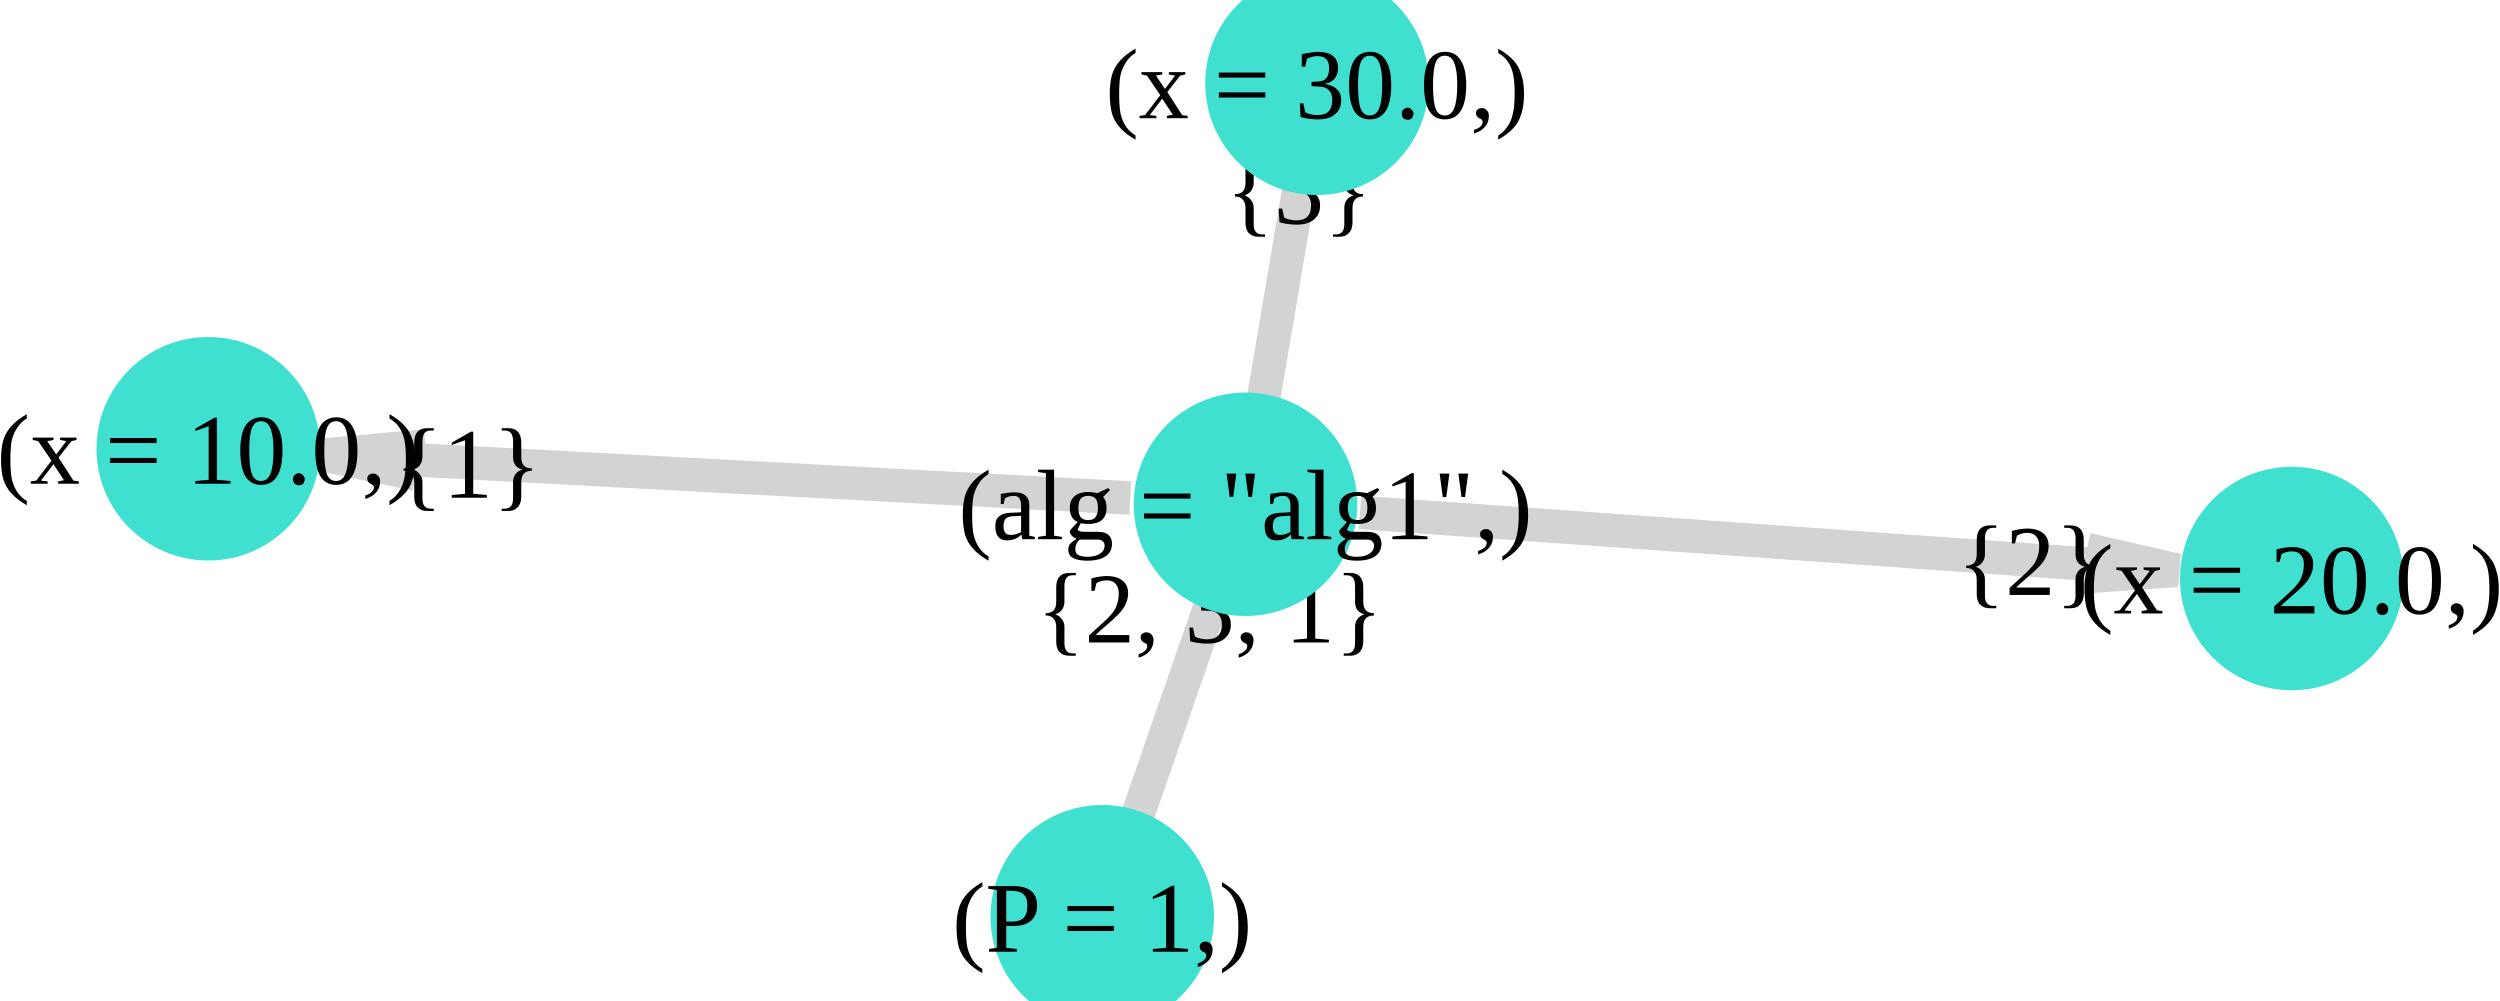
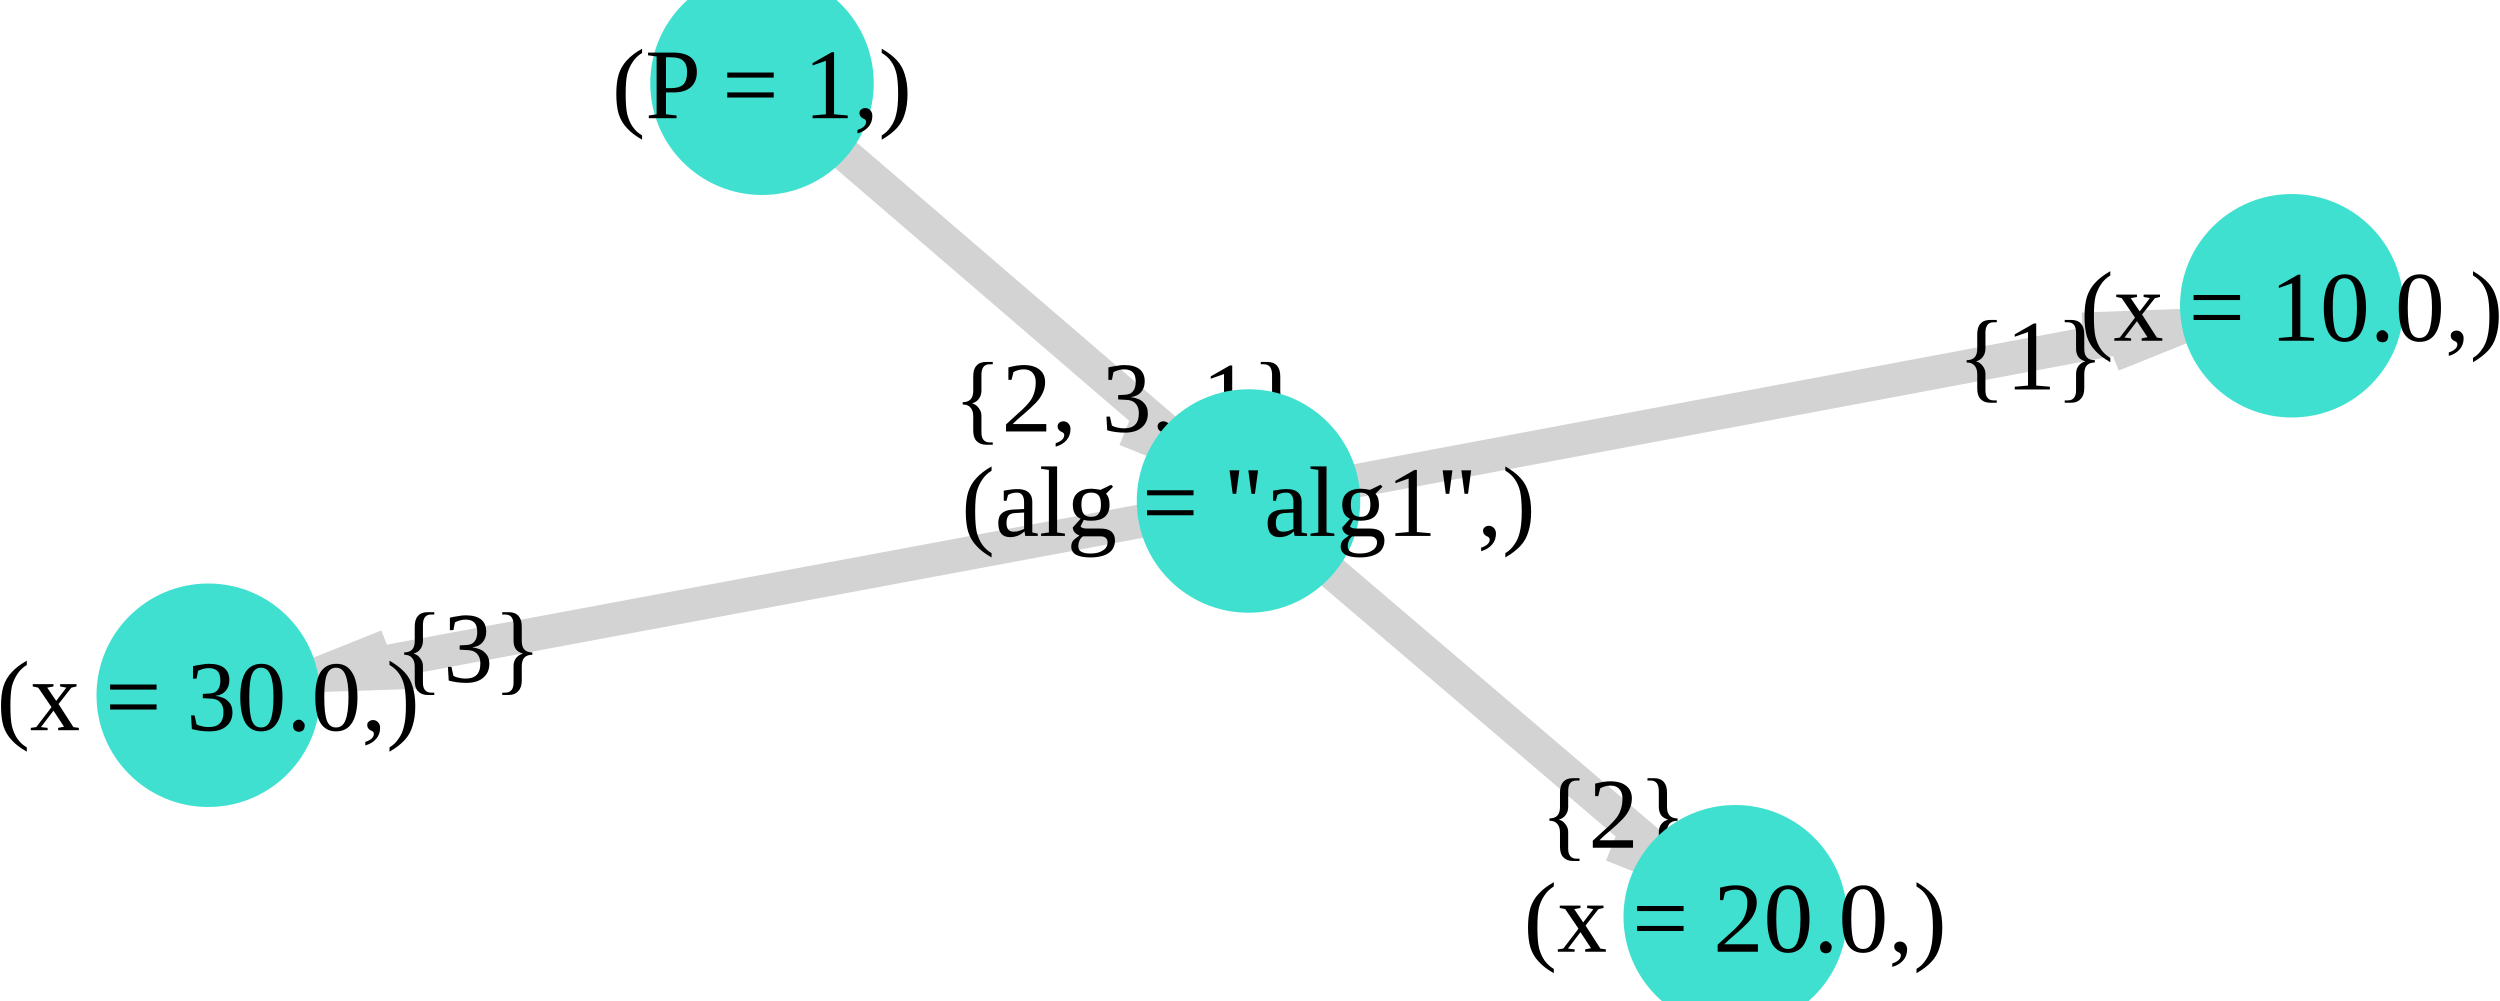
<svg xmlns="http://www.w3.org/2000/svg" version="1.2" width="100mm" height="40mm" viewBox="0 0 100 40" stroke="none" fill="#000000" stroke-width="0.3" font-size="3.88">
  <defs>
    <marker id="arrow" markerWidth="15" markerHeight="7" refX="5" refY="3.5" orient="auto" markerUnits="strokeWidth">
      <path d="M0,0 L15,3.5 L0,7 z" stroke="context-stroke" fill="context-stroke" />
    </marker>
  </defs>
-   <g stroke-width="1.34" fill="#000000" fill-opacity="0.000" stroke="#D3D3D3" id="img-2780fc1f-1">
-     <g transform="translate(46.96,28.42)">
-       <path fill="none" d="M-2.22,6.4 L 2.22 -6.4" class="primitive" />
+   <g stroke-width="1.34" fill="#000000" fill-opacity="0.000" stroke="#D3D3D3" id="img-fdd3990e-1">
+     <g transform="translate(40.21,11.69)">
+       <path fill="none" d="M-7.76,-6.67 L 7.76 6.67" class="primitive" />
    </g>
-     <g transform="translate(29.08,19.06)">
-       <path fill="none" d="M16.13,0.86 L -16.13 -0.86" class="primitive" />
+     <g transform="translate(70.8,16.13)">
+       <path fill="none" d="M-16.65,3.12 L 16.65 -3.12" class="primitive" />
    </g>
-     <g transform="translate(70.74,21.66)">
-       <path fill="none" d="M-16.34,-1.16 L 16.34 1.16" class="primitive" />
+     <g transform="translate(59.67,28.35)">
+       <path fill="none" d="M-7.76,-6.62 L 7.76 6.62" class="primitive" />
    </g>
-     <g transform="translate(51.25,11.75)">
-       <path fill="none" d="M-1.11,6.56 L 1.11 -6.56" class="primitive" />
+     <g transform="translate(29.14,23.92)">
+       <path fill="none" d="M16.58,-3.09 L -16.58 3.09" class="primitive" />
    </g>
  </g>
-   <g stroke-width="1.34" stroke="#D3D3D3" id="img-2780fc1f-2">
-     <g transform="translate(48.82,23.05)">
-       <path fill="none" d="M-1.59,0.44 L 0.36 -1.03 1.23 0.6" class="primitive" />
+   <g stroke-width="1.34" stroke="#D3D3D3" id="img-fdd3990e-2">
+     <g transform="translate(46.87,17.41)">
+       <path fill="none" d="M0.74,-0.71 L 1.1 0.95 -1.84 -0.23" class="primitive" />
    </g>
-     <g transform="translate(15.54,18.34)">
-       <path fill="none" d="M1.1,0.63 L -2.59 -0.14 1.48 -0.5" class="primitive" />
+     <g transform="translate(85.08,13.46)">
+       <path fill="none" d="M-1.79,-0.29 L 2.36 -0.44 -0.58 0.74" class="primitive" />
    </g>
-     <g transform="translate(84.51,22.63)">
-       <path fill="none" d="M-1.04,-0.65 L 2.57 0.18 -1.53 0.47" class="primitive" />
+     <g transform="translate(66.33,34.03)">
+       <path fill="none" d="M0.74,-0.71 L 1.11 0.95 -1.84 -0.23" class="primitive" />
    </g>
-     <g transform="translate(52.19,6.23)">
-       <path fill="none" d="M-1.51,0.48 L 0.18 -1.04 1.33 0.56" class="primitive" />
+     <g transform="translate(14.92,26.58)">
+       <path fill="none" d="M1.79,0.3 L -2.37 0.44 0.58 -0.74" class="primitive" />
    </g>
  </g>
-   <g font-size="4" stroke="#000000" stroke-opacity="0.000" fill="#000000" id="img-2780fc1f-3">
-     <g transform="translate(48.39,24.3)">
+   <g font-size="4" stroke="#000000" stroke-opacity="0.000" fill="#000000" id="img-fdd3990e-3">
+     <g transform="translate(45.07,15.86)">
      <g class="primitive">
        <text text-anchor="middle" dy="0.35em">{2, 3, 1}</text>
      </g>
    </g>
-     <g transform="translate(18.71,18.51)">
+     <g transform="translate(81.23,14.18)">
      <g class="primitive">
        <text text-anchor="middle" dy="0.35em">{1}</text>
      </g>
    </g>
-     <g transform="translate(81.21,22.4)">
+     <g transform="translate(64.54,32.51)">
      <g class="primitive">
        <text text-anchor="middle" dy="0.35em">{2}</text>
      </g>
    </g>
-     <g transform="translate(51.96,7.54)">
+     <g transform="translate(18.73,25.87)">
      <g class="primitive">
        <text text-anchor="middle" dy="0.35em">{3}</text>
      </g>
    </g>
  </g>
-   <g stroke-width="0" stroke="#000000" stroke-opacity="0.000" fill="#40E0D0" id="img-2780fc1f-4">
-     <g transform="translate(44.09,36.67)">
+   <g stroke-width="0" stroke="#000000" stroke-opacity="0.000" fill="#40E0D0" id="img-fdd3990e-4">
+     <g transform="translate(30.48,3.33)">
      <circle cx="0" cy="0" r="4.47" class="primitive" />
    </g>
-     <g transform="translate(49.82,20.17)">
+     <g transform="translate(49.94,20.04)">
      <circle cx="0" cy="0" r="4.47" class="primitive" />
    </g>
-     <g transform="translate(8.33,17.95)">
+     <g transform="translate(91.67,12.23)">
      <circle cx="0" cy="0" r="4.47" class="primitive" />
    </g>
-     <g transform="translate(91.67,23.14)">
+     <g transform="translate(69.41,36.67)">
      <circle cx="0" cy="0" r="4.47" class="primitive" />
    </g>
-     <g transform="translate(52.68,3.33)">
+     <g transform="translate(8.33,27.81)">
      <circle cx="0" cy="0" r="4.47" class="primitive" />
    </g>
  </g>
-   <g font-size="4" stroke="#000000" stroke-opacity="0.000" fill="#000000" id="img-2780fc1f-5">
-     <g transform="translate(44.09,36.67)">
+   <g font-size="4" stroke="#000000" stroke-opacity="0.000" fill="#000000" id="img-fdd3990e-5">
+     <g transform="translate(30.48,3.33)">
      <g class="primitive">
        <text text-anchor="middle" dy="0.35em">(P = 1,)</text>
      </g>
    </g>
-     <g transform="translate(49.82,20.17)">
+     <g transform="translate(49.94,20.04)">
      <g class="primitive">
        <text text-anchor="middle" dy="0.35em">(alg = "alg1",)</text>
      </g>
    </g>
-     <g transform="translate(8.33,17.95)">
+     <g transform="translate(91.67,12.23)">
      <g class="primitive">
        <text text-anchor="middle" dy="0.35em">(x = 10.0,)</text>
      </g>
    </g>
-     <g transform="translate(91.67,23.14)">
+     <g transform="translate(69.41,36.67)">
      <g class="primitive">
        <text text-anchor="middle" dy="0.35em">(x = 20.0,)</text>
      </g>
    </g>
-     <g transform="translate(52.68,3.33)">
+     <g transform="translate(8.33,27.81)">
      <g class="primitive">
        <text text-anchor="middle" dy="0.35em">(x = 30.0,)</text>
      </g>
    </g>
  </g>
</svg>
